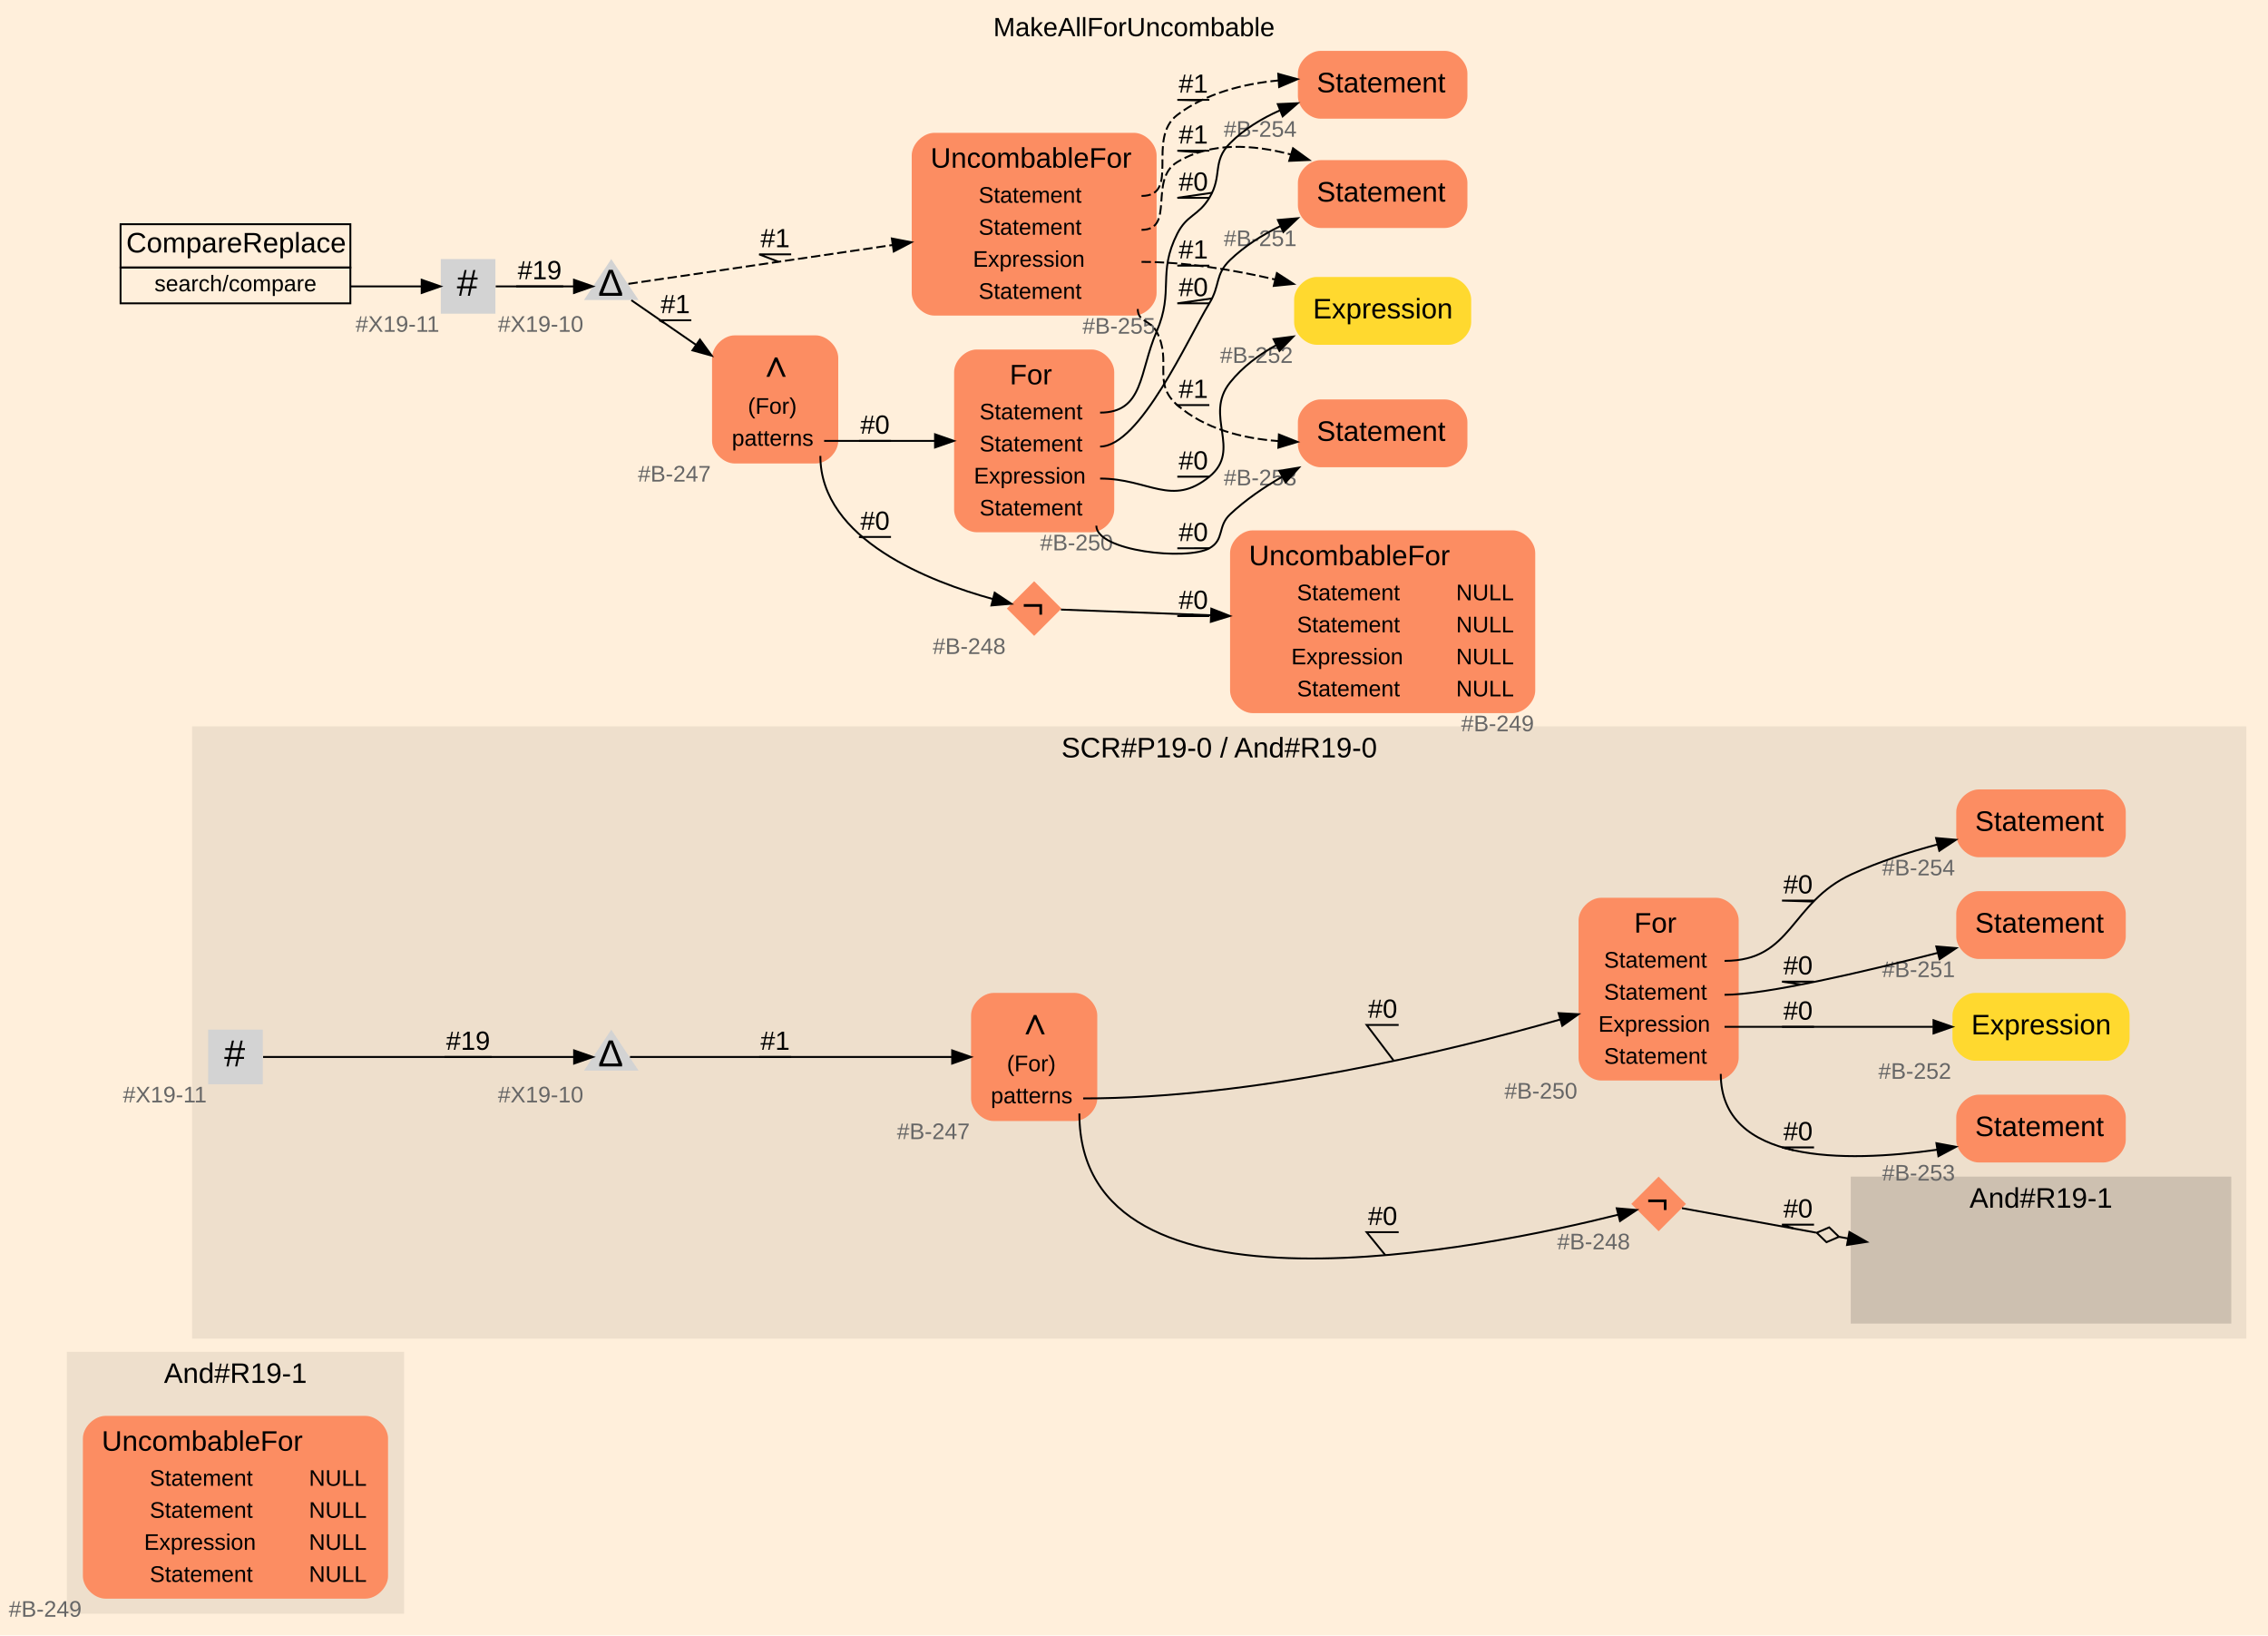
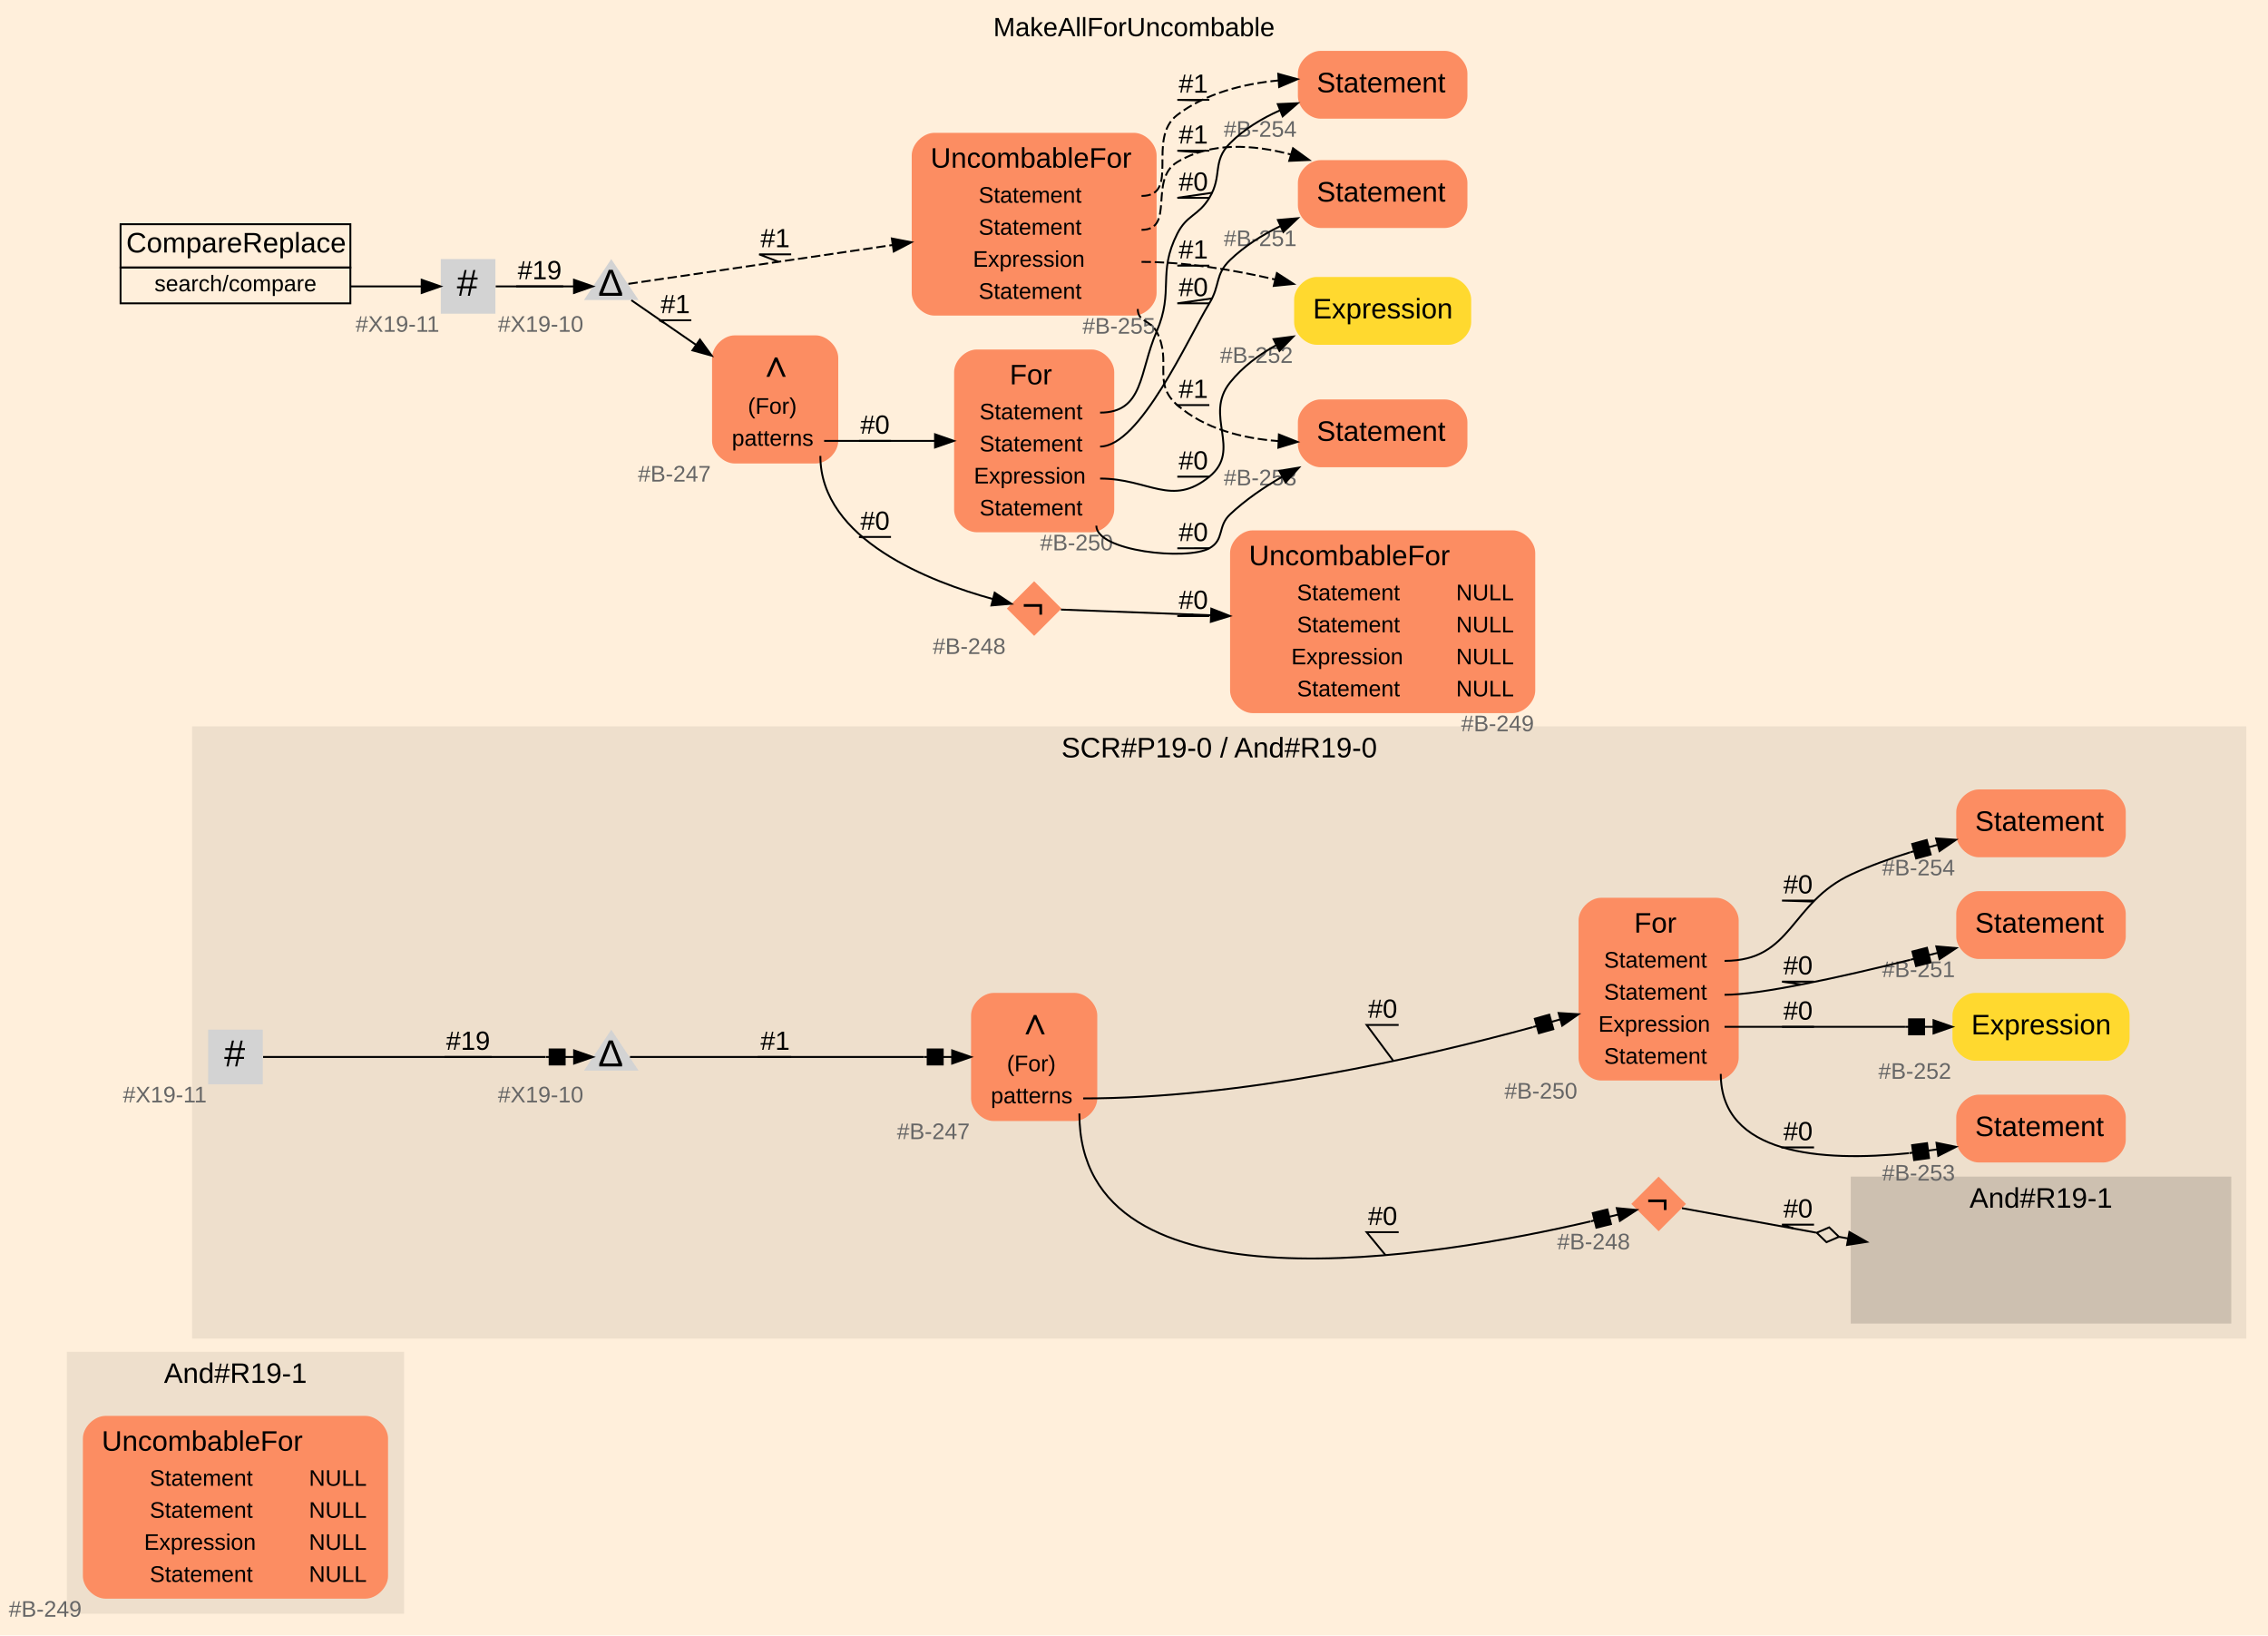
<svg xmlns="http://www.w3.org/2000/svg" width="1204pt" height="868pt" viewBox="0.00 0.00 1204.00 868.00">
  <g id="graph0" class="graph" transform="scale(1 1) rotate(0) translate(4 864)">
    <polygon fill="#ffefdb" stroke="transparent" points="-4,4 -4,-864 1200,-864 1200,4 -4,4" />
    <text text-anchor="middle" x="598" y="-844.8" font-family="Arial" font-size="14.00" fill="#000000">MakeAllForUncombable</text>
    <g id="clust1" class="cluster">
      <polygon fill="#eedfcc" stroke="#eedfcc" points="32,-8 32,-146 210,-146 210,-8 32,-8" />
      <text text-anchor="middle" x="121" y="-130" font-family="Arial" font-size="15.00" fill="#000000">And#R19-1</text>
    </g>
    <g id="clust2" class="cluster">
      <polygon fill="#eedfcc" stroke="#eedfcc" points="98.5,-154 98.5,-478 1188,-478 1188,-154 98.5,-154" />
      <text text-anchor="middle" x="643.25" y="-462" font-family="Arial" font-size="15.00" fill="#000000">SCR#P19-0 / And#R19-0</text>
    </g>
    <g id="clust3" class="cluster">
      <polygon fill="#cdc0b0" stroke="#cdc0b0" points="979,-162 979,-239 1180,-239 1180,-162 979,-162" />
      <text text-anchor="middle" x="1079.5" y="-223" font-family="Arial" font-size="15.00" fill="#000000">And#R19-1</text>
    </g>
    <g id="node1" class="node">
      <path fill="#fc8d62" stroke="transparent" d="M190,-112.5C190,-112.5 52,-112.5 52,-112.5 46,-112.5 40,-106.5 40,-100.5 40,-100.5 40,-27.5 40,-27.5 40,-21.5 46,-15.5 52,-15.5 52,-15.5 190,-15.5 190,-15.5 196,-15.5 202,-21.5 202,-27.5 202,-27.5 202,-100.5 202,-100.5 202,-106.5 196,-112.5 190,-112.5" />
      <text text-anchor="start" x="50" y="-94" font-family="Arial" font-size="15.00" fill="#000000">UncombableFor</text>
      <text text-anchor="start" x="75.5" y="-75.4" font-family="Arial" font-size="12.00" fill="#000000">Statement</text>
      <text text-anchor="start" x="160" y="-75.4" font-family="Arial" font-size="12.00" fill="#000000">NULL</text>
      <text text-anchor="start" x="75.5" y="-58.4" font-family="Arial" font-size="12.00" fill="#000000">Statement</text>
      <text text-anchor="start" x="160" y="-58.4" font-family="Arial" font-size="12.00" fill="#000000">NULL</text>
      <text text-anchor="start" x="72.5" y="-41.4" font-family="Arial" font-size="12.00" fill="#000000">Expression</text>
      <text text-anchor="start" x="160" y="-41.4" font-family="Arial" font-size="12.00" fill="#000000">NULL</text>
      <text text-anchor="start" x="75.5" y="-24.4" font-family="Arial" font-size="12.00" fill="#000000">Statement</text>
      <text text-anchor="start" x="160" y="-24.4" font-family="Arial" font-size="12.00" fill="#000000">NULL</text>
      <text text-anchor="middle" x="20" y="-5.9" font-family="Arial" font-size="12.00" fill="#666666">#B-249</text>
    </g>
    <g id="node2" class="node">
+       <path fill="#fc8d62" stroke="transparent" d="M1112.5,-391C1112.5,-391 1046.5,-391 1046.5,-391 1040.5,-391 1034.5,-385 1034.5,-379 1034.5,-379 1034.5,-367 1034.5,-367 1034.5,-361 1040.5,-355 1046.5,-355 1046.5,-355 1112.5,-355 1112.5,-355 1118.5,-355 1124.5,-361 1124.5,-367 1124.5,-367 1124.5,-379 1124.5,-379 1124.5,-385 1118.5,-391 1112.5,-391" />
+       <text text-anchor="start" x="1044.5" y="-369" font-family="Arial" font-size="15.00" fill="#000000">Statement</text>
+       <text text-anchor="middle" x="1014.5" y="-345.4" font-family="Arial" font-size="12.00" fill="#666666">#B-251</text>
+     </g>
+     <g id="node3" class="node">
+       <polygon fill="#d3d3d3" stroke="#000000" stroke-width="0" points="320.5,-317.5 306,-295.75 335,-295.75 320.5,-317.5" />
+       <text text-anchor="start" x="313.5" y="-298" font-family="Arial" font-size="20.00" fill="#000000">Δ</text>
+       <text text-anchor="middle" x="283" y="-278.9" font-family="Arial" font-size="12.00" fill="#666666">#X19-10</text>
+     </g>
+     <g id="node9" class="node">
+       <path fill="#fc8d62" stroke="transparent" d="M566.5,-337C566.5,-337 523.5,-337 523.5,-337 517.5,-337 511.5,-331 511.5,-325 511.5,-325 511.5,-281 511.5,-281 511.5,-275 517.5,-269 523.5,-269 523.5,-269 566.5,-269 566.5,-269 572.5,-269 578.5,-275 578.5,-281 578.5,-281 578.5,-325 578.5,-325 578.5,-331 572.5,-337 566.5,-337" />
+       <text text-anchor="start" x="535.5" y="-315" font-family="Arial" font-size="20.00" fill="#000000">∧</text>
+       <text text-anchor="start" x="530.5" y="-295.4" font-family="Arial" font-size="12.00" fill="#000000">(For)</text>
+       <text text-anchor="start" x="522" y="-278.4" font-family="Arial" font-size="12.00" fill="#000000">patterns</text>
+       <text text-anchor="middle" x="491.5" y="-259.4" font-family="Arial" font-size="12.00" fill="#666666">#B-247</text>
+     </g>
+     <g id="edge1" class="edge">
+       <path fill="none" stroke="#000000" d="M330.436,-303C357.223,-303 432.54,-303 486.363,-303" />
+       <polygon fill="#000000" stroke="#000000" points="501.465,-306.5 511.465,-303 501.465,-299.5 501.465,-306.5" />
+       <polyline fill="none" stroke="#000000" points="501.465,-303 496.465,-303 " />
+       <polygon fill="#000000" stroke="#000000" points="496.465,-299 496.465,-307 488.465,-307 488.465,-299 496.465,-299" />
+       <polyline fill="none" stroke="#000000" points="488.465,-303 486.465,-303 " />
+       <text text-anchor="middle" x="407.5" y="-306.8" font-family="Arial" font-size="14.00" fill="#000000">#1</text>
+       <polyline fill="none" stroke="#000000" points="416,-303 399,-303 398.24,-303 " />
+     </g>
+     <g id="node4" class="node">
+       <path fill="#fc8d62" stroke="transparent" d="M1112.5,-445C1112.5,-445 1046.5,-445 1046.5,-445 1040.5,-445 1034.5,-439 1034.5,-433 1034.5,-433 1034.5,-421 1034.5,-421 1034.5,-415 1040.5,-409 1046.5,-409 1046.5,-409 1112.5,-409 1112.5,-409 1118.5,-409 1124.5,-415 1124.5,-421 1124.5,-421 1124.5,-433 1124.5,-433 1124.5,-439 1118.5,-445 1112.5,-445" />
+       <text text-anchor="start" x="1044.5" y="-423" font-family="Arial" font-size="15.00" fill="#000000">Statement</text>
+       <text text-anchor="middle" x="1014.5" y="-399.4" font-family="Arial" font-size="12.00" fill="#666666">#B-254</text>
+     </g>
+     <g id="node5" class="node">
+       <path fill="#fc8d62" stroke="transparent" d="M1112.5,-283C1112.5,-283 1046.5,-283 1046.5,-283 1040.5,-283 1034.5,-277 1034.5,-271 1034.5,-271 1034.5,-259 1034.5,-259 1034.5,-253 1040.5,-247 1046.5,-247 1046.5,-247 1112.5,-247 1112.5,-247 1118.5,-247 1124.5,-253 1124.5,-259 1124.5,-259 1124.5,-271 1124.5,-271 1124.5,-277 1118.5,-283 1112.5,-283" />
+       <text text-anchor="start" x="1044.5" y="-261" font-family="Arial" font-size="15.00" fill="#000000">Statement</text>
+       <text text-anchor="middle" x="1014.5" y="-237.4" font-family="Arial" font-size="12.00" fill="#666666">#B-253</text>
+     </g>
+     <g id="node6" class="node">
      <polygon fill="#fc8d62" stroke="#000000" stroke-width="0" points="876.5,-239.5 862,-225 876.5,-210.5 891,-225 876.5,-239.5" />
      <text text-anchor="start" x="870" y="-220" font-family="Arial" font-size="20.00" fill="#000000">¬</text>
      <text text-anchor="middle" x="842" y="-200.9" font-family="Arial" font-size="12.00" fill="#666666">#B-248</text>
    </g>
    <g id="node11" class="node">
</g>
-     <g id="edge1" class="edge">
+     <g id="edge2" class="edge">
      <path fill="none" stroke="#000000" d="M888.893,-222.741C903.953,-219.996 930.975,-215.071 960.026,-209.776" />
      <polygon fill="#000000" stroke="#000000" points="977.781,-210.098 986.991,-204.861 976.526,-203.211 977.781,-210.098" />
      <polyline fill="none" stroke="#000000" points="977.153,-206.654 972.234,-207.551 " />
      <polygon fill="none" stroke="#000000" points="960.429,-209.703 965.614,-204.692 972.234,-207.551 967.049,-212.562 960.429,-209.703" />
      <text text-anchor="middle" x="950.5" y="-217.8" font-family="Arial" font-size="14.00" fill="#000000">#0</text>
      <polyline fill="none" stroke="#000000" points="959,-214 942,-214 948.582,-211.862 " />
-     </g>
-     <g id="node3" class="node">
-       <polygon fill="#d3d3d3" stroke="#000000" stroke-width="0" points="135.5,-317.5 106.5,-317.5 106.5,-288.5 135.5,-288.5 135.5,-317.5" />
-       <text text-anchor="start" x="115" y="-298" font-family="Arial" font-size="20.00" fill="#000000">#</text>
-       <text text-anchor="middle" x="83.5" y="-278.9" font-family="Arial" font-size="12.00" fill="#666666">#X19-11</text>
-     </g>
-     <g id="node4" class="node">
-       <polygon fill="#d3d3d3" stroke="#000000" stroke-width="0" points="320.5,-317.5 306,-295.75 335,-295.75 320.5,-317.5" />
-       <text text-anchor="start" x="313.5" y="-298" font-family="Arial" font-size="20.00" fill="#000000">Δ</text>
-       <text text-anchor="middle" x="283" y="-278.9" font-family="Arial" font-size="12.00" fill="#666666">#X19-10</text>
-     </g>
-     <g id="edge2" class="edge">
-       <path fill="none" stroke="#000000" d="M135.67,-303C170.962,-303 260.643,-303 300.676,-303" />
-       <polygon fill="#000000" stroke="#000000" points="300.773,-306.5 310.773,-303 300.773,-299.5 300.773,-306.5" />
-       <text text-anchor="middle" x="244.5" y="-306.8" font-family="Arial" font-size="14.00" fill="#000000">#19</text>
-       <polyline fill="none" stroke="#000000" points="257,-303 232,-303 244.566,-303 " />
-     </g>
-     <g id="node9" class="node">
-       <path fill="#fc8d62" stroke="transparent" d="M566.5,-337C566.5,-337 523.5,-337 523.5,-337 517.5,-337 511.5,-331 511.5,-325 511.5,-325 511.5,-281 511.5,-281 511.5,-275 517.5,-269 523.5,-269 523.5,-269 566.5,-269 566.5,-269 572.5,-269 578.5,-275 578.5,-281 578.5,-281 578.5,-325 578.5,-325 578.5,-331 572.5,-337 566.5,-337" />
-       <text text-anchor="start" x="535.5" y="-315" font-family="Arial" font-size="20.00" fill="#000000">∧</text>
-       <text text-anchor="start" x="530.5" y="-295.4" font-family="Arial" font-size="12.00" fill="#000000">(For)</text>
-       <text text-anchor="start" x="522" y="-278.4" font-family="Arial" font-size="12.00" fill="#000000">patterns</text>
-       <text text-anchor="middle" x="491.5" y="-259.4" font-family="Arial" font-size="12.00" fill="#666666">#B-247</text>
-     </g>
-     <g id="edge3" class="edge">
-       <path fill="none" stroke="#000000" d="M330.436,-303C359.792,-303 447.43,-303 501.192,-303" />
-       <polygon fill="#000000" stroke="#000000" points="501.465,-306.5 511.465,-303 501.465,-299.5 501.465,-306.5" />
-       <text text-anchor="middle" x="407.5" y="-306.8" font-family="Arial" font-size="14.00" fill="#000000">#1</text>
-       <polyline fill="none" stroke="#000000" points="416,-303 399,-303 406.473,-303 " />
-     </g>
-     <g id="node5" class="node">
-       <path fill="#fc8d62" stroke="transparent" d="M1112.5,-391C1112.5,-391 1046.5,-391 1046.5,-391 1040.5,-391 1034.5,-385 1034.5,-379 1034.5,-379 1034.5,-367 1034.5,-367 1034.5,-361 1040.5,-355 1046.5,-355 1046.5,-355 1112.5,-355 1112.5,-355 1118.5,-355 1124.5,-361 1124.5,-367 1124.5,-367 1124.5,-379 1124.5,-379 1124.5,-385 1118.5,-391 1112.5,-391" />
-       <text text-anchor="start" x="1044.5" y="-369" font-family="Arial" font-size="15.00" fill="#000000">Statement</text>
-       <text text-anchor="middle" x="1014.5" y="-345.4" font-family="Arial" font-size="12.00" fill="#666666">#B-251</text>
-     </g>
-     <g id="node6" class="node">
-       <path fill="#fc8d62" stroke="transparent" d="M1112.5,-445C1112.5,-445 1046.5,-445 1046.5,-445 1040.5,-445 1034.5,-439 1034.5,-433 1034.5,-433 1034.5,-421 1034.5,-421 1034.5,-415 1040.5,-409 1046.5,-409 1046.5,-409 1112.5,-409 1112.5,-409 1118.5,-409 1124.5,-415 1124.5,-421 1124.5,-421 1124.5,-433 1124.5,-433 1124.5,-439 1118.5,-445 1112.5,-445" />
-       <text text-anchor="start" x="1044.5" y="-423" font-family="Arial" font-size="15.00" fill="#000000">Statement</text>
-       <text text-anchor="middle" x="1014.5" y="-399.4" font-family="Arial" font-size="12.00" fill="#666666">#B-254</text>
    </g>
    <g id="node7" class="node">
      <path fill="#fc8d62" stroke="transparent" d="M907,-387.5C907,-387.5 846,-387.5 846,-387.5 840,-387.5 834,-381.5 834,-375.5 834,-375.5 834,-302.5 834,-302.5 834,-296.5 840,-290.5 846,-290.5 846,-290.5 907,-290.5 907,-290.5 913,-290.5 919,-296.5 919,-302.5 919,-302.5 919,-375.5 919,-375.5 919,-381.5 913,-387.5 907,-387.5" />
      <text text-anchor="start" x="863.5" y="-369" font-family="Arial" font-size="15.00" fill="#000000">For</text>
      <text text-anchor="start" x="847.5" y="-350.4" font-family="Arial" font-size="12.00" fill="#000000">Statement</text>
      <text text-anchor="start" x="847.5" y="-333.4" font-family="Arial" font-size="12.00" fill="#000000">Statement</text>
      <text text-anchor="start" x="844.5" y="-316.4" font-family="Arial" font-size="12.00" fill="#000000">Expression</text>
      <text text-anchor="start" x="847.5" y="-299.4" font-family="Arial" font-size="12.00" fill="#000000">Statement</text>
      <text text-anchor="middle" x="814" y="-280.9" font-family="Arial" font-size="12.00" fill="#666666">#B-250</text>
    </g>
-     <g id="edge5" class="edge">
-       <path fill="none" stroke="#000000" d="M911.5,-336C933.228,-336 984.528,-347.953 1024.766,-358.271" />
-       <polygon fill="#000000" stroke="#000000" points="1023.913,-361.665 1034.471,-360.782 1025.666,-354.889 1023.913,-361.665" />
+     <g id="edge4" class="edge">
+       <path fill="none" stroke="#000000" d="M911.5,-336C930.655,-336 972.795,-345.29 1010.077,-354.56" />
+       <polygon fill="#000000" stroke="#000000" points="1023.916,-361.702 1034.471,-360.782 1025.646,-354.919 1023.916,-361.702" />
+       <polyline fill="none" stroke="#000000" points="1024.781,-358.311 1019.936,-357.075 " />
+       <polygon fill="#000000" stroke="#000000" points="1020.925,-353.199 1018.947,-360.951 1011.196,-358.973 1013.173,-351.222 1020.925,-353.199" />
+       <polyline fill="none" stroke="#000000" points="1012.184,-355.098 1010.246,-354.603 " />
      <text text-anchor="middle" x="950.5" y="-346.8" font-family="Arial" font-size="14.00" fill="#000000">#0</text>
-       <polyline fill="none" stroke="#000000" points="959,-343 942,-343 952.201,-341.452 " />
-     </g>
-     <g id="edge4" class="edge">
-       <path fill="none" stroke="#000000" d="M911.5,-354C947.804,-354 946.006,-384.855 979,-400 993.277,-406.553 1009.45,-411.77 1024.584,-415.802" />
-       <polygon fill="#000000" stroke="#000000" points="1023.795,-419.212 1034.349,-418.282 1025.518,-412.428 1023.795,-419.212" />
+       <polyline fill="none" stroke="#000000" points="959,-343 942,-343 952.349,-341.481 " />
+     </g>
+     <g id="edge3" class="edge">
+       <path fill="none" stroke="#000000" d="M911.5,-354C947.804,-354 946.006,-384.855 979,-400 988.79,-404.494 999.472,-408.359 1010.098,-411.645" />
+       <polygon fill="#000000" stroke="#000000" points="1023.779,-419.018 1034.349,-418.282 1025.628,-412.266 1023.779,-419.018" />
+       <polyline fill="none" stroke="#000000" points="1024.704,-415.642 1019.881,-414.322 " />
+       <polygon fill="#000000" stroke="#000000" points="1020.937,-410.464 1018.825,-418.18 1011.109,-416.068 1013.221,-408.352 1020.937,-410.464" />
+       <polyline fill="none" stroke="#000000" points="1012.165,-412.21 1010.236,-411.682 " />
      <text text-anchor="middle" x="950.5" y="-389.8" font-family="Arial" font-size="14.00" fill="#000000">#0</text>
      <polyline fill="none" stroke="#000000" points="959,-386 942,-386 958.706,-385.479 " />
    </g>
-     <g id="node8" class="node">
-       <path fill="#fc8d62" stroke="transparent" d="M1112.5,-283C1112.5,-283 1046.5,-283 1046.5,-283 1040.5,-283 1034.5,-277 1034.5,-271 1034.5,-271 1034.5,-259 1034.5,-259 1034.5,-253 1040.5,-247 1046.5,-247 1046.5,-247 1112.5,-247 1112.5,-247 1118.5,-247 1124.5,-253 1124.5,-259 1124.5,-259 1124.5,-271 1124.5,-271 1124.5,-277 1118.5,-283 1112.5,-283" />
-       <text text-anchor="start" x="1044.5" y="-261" font-family="Arial" font-size="15.00" fill="#000000">Statement</text>
-       <text text-anchor="middle" x="1014.5" y="-237.4" font-family="Arial" font-size="12.00" fill="#666666">#B-253</text>
-     </g>
-     <g id="edge7" class="edge">
-       <path fill="none" stroke="#000000" d="M909.5,-294C909.5,-246.522 974.729,-246.736 1024.377,-253.775" />
-       <polygon fill="#000000" stroke="#000000" points="1023.974,-257.254 1034.389,-255.313 1025.037,-250.335 1023.974,-257.254" />
+     <g id="edge6" class="edge">
+       <path fill="none" stroke="#000000" d="M909.5,-294C909.5,-251.181 962.556,-247.153 1009.388,-251.939" />
+       <polygon fill="#000000" stroke="#000000" points="1024.011,-257.444 1034.389,-255.313 1024.947,-250.507 1024.011,-257.444" />
+       <polyline fill="none" stroke="#000000" points="1024.479,-253.976 1019.524,-253.307 " />
+       <polygon fill="#000000" stroke="#000000" points="1020.059,-249.343 1018.989,-257.271 1011.061,-256.2 1012.131,-248.272 1020.059,-249.343" />
+       <polyline fill="none" stroke="#000000" points="1011.596,-252.237 1009.614,-251.969 " />
      <text text-anchor="middle" x="950.5" y="-258.8" font-family="Arial" font-size="14.00" fill="#000000">#0</text>
-       <polyline fill="none" stroke="#000000" points="959,-255 942,-255 948.057,-253.503 " />
+       <polyline fill="none" stroke="#000000" points="959,-255 942,-255 941.854,-255.126 " />
    </g>
    <g id="node10" class="node">
      <path fill="#ffd92f" stroke="transparent" d="M1114.5,-337C1114.5,-337 1044.5,-337 1044.5,-337 1038.5,-337 1032.5,-331 1032.5,-325 1032.5,-325 1032.5,-313 1032.5,-313 1032.5,-307 1038.5,-301 1044.5,-301 1044.5,-301 1114.5,-301 1114.5,-301 1120.5,-301 1126.5,-307 1126.5,-313 1126.5,-313 1126.5,-325 1126.5,-325 1126.5,-331 1120.5,-337 1114.5,-337" />
      <text text-anchor="start" x="1042.5" y="-315" font-family="Arial" font-size="15.00" fill="#000000">Expression</text>
      <text text-anchor="middle" x="1012.5" y="-291.4" font-family="Arial" font-size="12.00" fill="#666666">#B-252</text>
    </g>
-     <g id="edge6" class="edge">
-       <path fill="none" stroke="#000000" d="M911.5,-319C948.346,-319 989.737,-319 1022.215,-319" />
+     <g id="edge5" class="edge">
+       <path fill="none" stroke="#000000" d="M911.5,-319C942.923,-319 977.651,-319 1007.338,-319" />
      <polygon fill="#000000" stroke="#000000" points="1022.43,-322.5 1032.43,-319 1022.43,-315.5 1022.43,-322.5" />
+       <polyline fill="none" stroke="#000000" points="1022.43,-319 1017.43,-319 " />
+       <polygon fill="#000000" stroke="#000000" points="1017.43,-315 1017.43,-323 1009.43,-323 1009.43,-315 1017.43,-315" />
+       <polyline fill="none" stroke="#000000" points="1009.43,-319 1007.43,-319 " />
      <text text-anchor="middle" x="950.5" y="-322.8" font-family="Arial" font-size="14.00" fill="#000000">#0</text>
-       <polyline fill="none" stroke="#000000" points="959,-319 942,-319 950.562,-319 " />
+       <polyline fill="none" stroke="#000000" points="959,-319 942,-319 950.49,-319 " />
+     </g>
+     <g id="node8" class="node">
+       <polygon fill="#d3d3d3" stroke="#000000" stroke-width="0" points="135.5,-317.5 106.5,-317.5 106.5,-288.5 135.5,-288.5 135.5,-317.5" />
+       <text text-anchor="start" x="115" y="-298" font-family="Arial" font-size="20.00" fill="#000000">#</text>
+       <text text-anchor="middle" x="83.5" y="-278.9" font-family="Arial" font-size="12.00" fill="#666666">#X19-11</text>
+     </g>
+     <g id="edge7" class="edge">
+       <path fill="none" stroke="#000000" d="M135.67,-303C167.032,-303 241.346,-303 285.601,-303" />
+       <polygon fill="#000000" stroke="#000000" points="300.773,-306.5 310.773,-303 300.773,-299.5 300.773,-306.5" />
+       <polyline fill="none" stroke="#000000" points="300.773,-303 295.773,-303 " />
+       <polygon fill="#000000" stroke="#000000" points="295.773,-299 295.773,-307 287.773,-307 287.773,-299 295.773,-299" />
+       <polyline fill="none" stroke="#000000" points="287.773,-303 285.773,-303 " />
+       <text text-anchor="middle" x="244.5" y="-306.8" font-family="Arial" font-size="14.00" fill="#000000">#19</text>
+       <polyline fill="none" stroke="#000000" points="257,-303 232,-303 244.695,-303 " />
    </g>
    <g id="edge8" class="edge">
-       <path fill="none" stroke="#000000" d="M569,-273C569,-157.089 784.931,-201.734 854.9,-219.244" />
-       <polygon fill="#000000" stroke="#000000" points="854.265,-222.694 864.821,-221.792 856.006,-215.914 854.265,-222.694" />
+       <path fill="none" stroke="#000000" d="M569,-273C569,-164.244 759.096,-196.834 840.36,-215.735" />
+       <polygon fill="#000000" stroke="#000000" points="854.273,-222.786 864.821,-221.792 855.956,-215.991 854.273,-222.786" />
+       <polyline fill="none" stroke="#000000" points="855.114,-219.389 850.261,-218.187 " />
+       <polygon fill="#000000" stroke="#000000" points="851.222,-214.304 849.299,-222.07 841.534,-220.147 843.457,-212.381 851.222,-214.304" />
+       <polyline fill="none" stroke="#000000" points="842.495,-216.264 840.554,-215.783 " />
      <text text-anchor="middle" x="730" y="-213.8" font-family="Arial" font-size="14.00" fill="#000000">#0</text>
-       <polyline fill="none" stroke="#000000" points="738.5,-210 721.5,-210 731.431,-197.798 " />
+       <polyline fill="none" stroke="#000000" points="738.5,-210 721.5,-210 731.533,-197.807 " />
    </g>
    <g id="edge9" class="edge">
-       <path fill="none" stroke="#000000" d="M571,-281C661.26,-281 763.929,-305.739 824.3,-322.903" />
-       <polygon fill="#000000" stroke="#000000" points="823.401,-326.286 833.98,-325.694 825.341,-319.56 823.401,-326.286" />
+       <path fill="none" stroke="#000000" d="M571,-281C654.374,-281 748.336,-302.108 809.769,-318.857" />
+       <polygon fill="#000000" stroke="#000000" points="823.405,-326.344 833.98,-325.694 825.307,-319.608 823.405,-326.344" />
+       <polyline fill="none" stroke="#000000" points="824.356,-322.976 819.544,-321.617 " />
+       <polygon fill="#000000" stroke="#000000" points="820.631,-317.768 818.457,-325.467 810.758,-323.293 812.932,-315.594 820.631,-317.768" />
+       <polyline fill="none" stroke="#000000" points="811.845,-319.443 809.92,-318.9 " />
      <text text-anchor="middle" x="730" y="-323.8" font-family="Arial" font-size="14.00" fill="#000000">#0</text>
-       <polyline fill="none" stroke="#000000" points="738.5,-320 721.5,-320 735.953,-300.929 " />
+       <polyline fill="none" stroke="#000000" points="738.5,-320 721.5,-320 735.713,-300.878 " />
    </g>
    <g id="node12" class="node">
      <polygon fill="#ffefdb" stroke="transparent" points="190,-749 52,-749 52,-699 190,-699 190,-749" />
      <polygon fill="none" stroke="#000000" points="60,-722 60,-745 182,-745 182,-722 60,-722" />
      <text text-anchor="start" x="63" y="-730" font-family="Arial" font-size="15.00" fill="#000000">CompareReplace</text>
      <polygon fill="none" stroke="#000000" points="60,-703 60,-722 182,-722 182,-703 60,-703" />
      <text text-anchor="start" x="78" y="-709.4" font-family="Arial" font-size="12.00" fill="#000000">search/compare</text>
    </g>
    <g id="node13" class="node">
      <polygon fill="#d3d3d3" stroke="#000000" stroke-width="0" points="259,-726.5 230,-726.5 230,-697.5 259,-697.5 259,-726.5" />
      <text text-anchor="start" x="238.5" y="-707" font-family="Arial" font-size="20.00" fill="#000000">#</text>
      <text text-anchor="middle" x="207" y="-687.9" font-family="Arial" font-size="12.00" fill="#666666">#X19-11</text>
    </g>
    <g id="edge10" class="edge">
      <path fill="none" stroke="#000000" d="M182,-712C194.416,-712 208.22,-712 219.69,-712" />
      <polygon fill="#000000" stroke="#000000" points="219.851,-715.5 229.851,-712 219.851,-708.5 219.851,-715.5" />
    </g>
    <g id="node14" class="node">
      <polygon fill="#d3d3d3" stroke="#000000" stroke-width="0" points="320.5,-726.5 306,-704.75 335,-704.75 320.5,-726.5" />
      <text text-anchor="start" x="313.5" y="-707" font-family="Arial" font-size="20.00" fill="#000000">Δ</text>
      <text text-anchor="middle" x="283" y="-687.9" font-family="Arial" font-size="12.00" fill="#666666">#X19-10</text>
    </g>
    <g id="edge11" class="edge">
      <path fill="none" stroke="#000000" d="M259.154,-712C270.897,-712 287.497,-712 300.468,-712" />
      <polygon fill="#000000" stroke="#000000" points="300.72,-715.5 310.72,-712 300.72,-708.5 300.72,-715.5" />
      <text text-anchor="middle" x="282.5" y="-715.8" font-family="Arial" font-size="14.00" fill="#000000">#19</text>
      <polyline fill="none" stroke="#000000" points="295,-712 270,-712 282.751,-712 " />
    </g>
    <g id="node15" class="node">
      <path fill="#fc8d62" stroke="transparent" d="M429,-686C429,-686 386,-686 386,-686 380,-686 374,-680 374,-674 374,-674 374,-630 374,-630 374,-624 380,-618 386,-618 386,-618 429,-618 429,-618 435,-618 441,-624 441,-630 441,-630 441,-674 441,-674 441,-680 435,-686 429,-686" />
      <text text-anchor="start" x="398" y="-664" font-family="Arial" font-size="20.00" fill="#000000">∧</text>
      <text text-anchor="start" x="393" y="-644.4" font-family="Arial" font-size="12.00" fill="#000000">(For)</text>
      <text text-anchor="start" x="384.5" y="-627.4" font-family="Arial" font-size="12.00" fill="#000000">patterns</text>
      <text text-anchor="middle" x="354" y="-608.4" font-family="Arial" font-size="12.00" fill="#666666">#B-247</text>
    </g>
    <g id="edge12" class="edge">
      <path fill="none" stroke="#000000" d="M331.168,-704.643C339.878,-698.636 352.786,-689.734 365.52,-680.952" />
      <polygon fill="#000000" stroke="#000000" points="367.572,-683.788 373.817,-675.23 363.598,-678.026 367.572,-683.788" />
      <text text-anchor="middle" x="354.5" y="-697.8" font-family="Arial" font-size="14.00" fill="#000000">#1</text>
      <polyline fill="none" stroke="#000000" points="363,-694 346,-694 348.509,-692.683 " />
    </g>
    <g id="node23" class="node">
      <path fill="#fc8d62" stroke="transparent" d="M598,-793.5C598,-793.5 492,-793.5 492,-793.5 486,-793.5 480,-787.5 480,-781.5 480,-781.5 480,-708.5 480,-708.5 480,-702.5 486,-696.5 492,-696.5 492,-696.5 598,-696.5 598,-696.5 604,-696.5 610,-702.5 610,-708.5 610,-708.5 610,-781.5 610,-781.5 610,-787.5 604,-793.5 598,-793.5" />
      <text text-anchor="start" x="490" y="-775" font-family="Arial" font-size="15.00" fill="#000000">UncombableFor</text>
      <text text-anchor="start" x="515.5" y="-756.4" font-family="Arial" font-size="12.00" fill="#000000">Statement</text>
      <text text-anchor="start" x="515.5" y="-739.4" font-family="Arial" font-size="12.00" fill="#000000">Statement</text>
      <text text-anchor="start" x="512.5" y="-722.4" font-family="Arial" font-size="12.00" fill="#000000">Expression</text>
      <text text-anchor="start" x="515.5" y="-705.4" font-family="Arial" font-size="12.00" fill="#000000">Statement</text>
      <text text-anchor="middle" x="590" y="-686.9" font-family="Arial" font-size="12.00" fill="#666666">#B-255</text>
    </g>
    <g id="edge13" class="edge">
      <path fill="none" stroke="#000000" stroke-dasharray="5,2" d="M329.579,-713.335C353.045,-716.784 417.536,-726.264 469.885,-733.958" />
      <polygon fill="#000000" stroke="#000000" points="469.438,-737.43 479.84,-735.422 470.456,-730.505 469.438,-737.43" />
      <text text-anchor="middle" x="407.5" y="-732.8" font-family="Arial" font-size="14.00" fill="#000000">#1</text>
      <polyline fill="none" stroke="#000000" points="416,-729 399,-729 409.307,-725.054 " />
    </g>
    <g id="node16" class="node">
      <polygon fill="#fc8d62" stroke="#000000" stroke-width="0" points="545,-555.5 530.5,-541 545,-526.5 559.5,-541 545,-555.5" />
      <text text-anchor="start" x="538.5" y="-536" font-family="Arial" font-size="20.00" fill="#000000">¬</text>
      <text text-anchor="middle" x="510.5" y="-516.9" font-family="Arial" font-size="12.00" fill="#666666">#B-248</text>
    </g>
    <g id="edge14" class="edge">
      <path fill="none" stroke="#000000" d="M431.5,-622C431.5,-577.438 490.184,-555.081 523.158,-546.036" />
      <polygon fill="#000000" stroke="#000000" points="524.033,-549.425 532.854,-543.556 522.298,-542.643 524.033,-549.425" />
      <text text-anchor="middle" x="460.5" y="-582.8" font-family="Arial" font-size="14.00" fill="#000000">#0</text>
      <polyline fill="none" stroke="#000000" points="469,-579 452,-579 454.111,-578.747 " />
    </g>
    <g id="node18" class="node">
      <path fill="#fc8d62" stroke="transparent" d="M575.5,-678.5C575.5,-678.5 514.5,-678.5 514.5,-678.5 508.5,-678.5 502.5,-672.5 502.5,-666.5 502.5,-666.5 502.5,-593.5 502.5,-593.5 502.5,-587.5 508.5,-581.5 514.5,-581.5 514.5,-581.5 575.5,-581.5 575.5,-581.5 581.5,-581.5 587.5,-587.5 587.5,-593.5 587.5,-593.5 587.5,-666.5 587.5,-666.5 587.5,-672.5 581.5,-678.5 575.5,-678.5" />
      <text text-anchor="start" x="532" y="-660" font-family="Arial" font-size="15.00" fill="#000000">For</text>
      <text text-anchor="start" x="516" y="-641.4" font-family="Arial" font-size="12.00" fill="#000000">Statement</text>
      <text text-anchor="start" x="516" y="-624.4" font-family="Arial" font-size="12.00" fill="#000000">Statement</text>
      <text text-anchor="start" x="513" y="-607.4" font-family="Arial" font-size="12.00" fill="#000000">Expression</text>
      <text text-anchor="start" x="516" y="-590.4" font-family="Arial" font-size="12.00" fill="#000000">Statement</text>
      <text text-anchor="middle" x="567.5" y="-571.9" font-family="Arial" font-size="12.00" fill="#666666">#B-250</text>
    </g>
    <g id="edge15" class="edge">
      <path fill="none" stroke="#000000" d="M433.5,-630C452.691,-630 473.741,-630 492.331,-630" />
      <polygon fill="#000000" stroke="#000000" points="492.378,-633.5 502.378,-630 492.378,-626.5 492.378,-633.5" />
      <text text-anchor="middle" x="460.5" y="-633.8" font-family="Arial" font-size="14.00" fill="#000000">#0</text>
      <polyline fill="none" stroke="#000000" points="469,-630 452,-630 460.331,-630 " />
    </g>
    <g id="node17" class="node">
      <path fill="#fc8d62" stroke="transparent" d="M799,-582.5C799,-582.5 661,-582.5 661,-582.5 655,-582.5 649,-576.5 649,-570.5 649,-570.5 649,-497.5 649,-497.5 649,-491.5 655,-485.5 661,-485.5 661,-485.5 799,-485.5 799,-485.5 805,-485.5 811,-491.5 811,-497.5 811,-497.5 811,-570.5 811,-570.5 811,-576.5 805,-582.5 799,-582.5" />
      <text text-anchor="start" x="659" y="-564" font-family="Arial" font-size="15.00" fill="#000000">UncombableFor</text>
      <text text-anchor="start" x="684.5" y="-545.4" font-family="Arial" font-size="12.00" fill="#000000">Statement</text>
      <text text-anchor="start" x="769" y="-545.4" font-family="Arial" font-size="12.00" fill="#000000">NULL</text>
      <text text-anchor="start" x="684.5" y="-528.4" font-family="Arial" font-size="12.00" fill="#000000">Statement</text>
      <text text-anchor="start" x="769" y="-528.4" font-family="Arial" font-size="12.00" fill="#000000">NULL</text>
      <text text-anchor="start" x="681.5" y="-511.4" font-family="Arial" font-size="12.00" fill="#000000">Expression</text>
      <text text-anchor="start" x="769" y="-511.4" font-family="Arial" font-size="12.00" fill="#000000">NULL</text>
      <text text-anchor="start" x="684.5" y="-494.4" font-family="Arial" font-size="12.00" fill="#000000">Statement</text>
      <text text-anchor="start" x="769" y="-494.4" font-family="Arial" font-size="12.00" fill="#000000">NULL</text>
      <text text-anchor="middle" x="791" y="-475.9" font-family="Arial" font-size="12.00" fill="#666666">#B-249</text>
    </g>
    <g id="edge16" class="edge">
      <path fill="none" stroke="#000000" d="M559.21,-540.462C576.693,-539.801 607.883,-538.621 638.868,-537.448" />
      <polygon fill="#000000" stroke="#000000" points="639.043,-540.944 648.904,-537.068 638.778,-533.949 639.043,-540.944" />
      <text text-anchor="middle" x="629.5" y="-540.8" font-family="Arial" font-size="14.00" fill="#000000">#0</text>
      <polyline fill="none" stroke="#000000" points="638,-537 621,-537 629.436,-537.805 " />
    </g>
    <g id="node19" class="node">
      <path fill="#fc8d62" stroke="transparent" d="M763,-837C763,-837 697,-837 697,-837 691,-837 685,-831 685,-825 685,-825 685,-813 685,-813 685,-807 691,-801 697,-801 697,-801 763,-801 763,-801 769,-801 775,-807 775,-813 775,-813 775,-825 775,-825 775,-831 769,-837 763,-837" />
      <text text-anchor="start" x="695" y="-815" font-family="Arial" font-size="15.00" fill="#000000">Statement</text>
      <text text-anchor="middle" x="665" y="-791.4" font-family="Arial" font-size="12.00" fill="#666666">#B-254</text>
    </g>
    <g id="edge17" class="edge">
      <path fill="none" stroke="#000000" d="M580,-645C603.303,-645 600.737,-666.618 610,-688 619.39,-709.676 610.319,-718.93 621,-740 626.124,-750.107 632.114,-749.318 638,-759 645.161,-770.779 639.267,-778.238 649,-788 656.412,-795.434 665.794,-801.118 675.524,-805.454" />
      <polygon fill="#000000" stroke="#000000" points="674.322,-808.743 684.907,-809.211 676.924,-802.245 674.322,-808.743" />
      <text text-anchor="middle" x="629.5" y="-762.8" font-family="Arial" font-size="14.00" fill="#000000">#0</text>
      <polyline fill="none" stroke="#000000" points="638,-759 621,-759 639.453,-761.685 " />
    </g>
    <g id="node20" class="node">
      <path fill="#fc8d62" stroke="transparent" d="M763,-779C763,-779 697,-779 697,-779 691,-779 685,-773 685,-767 685,-767 685,-755 685,-755 685,-749 691,-743 697,-743 697,-743 763,-743 763,-743 769,-743 775,-749 775,-755 775,-755 775,-767 775,-767 775,-773 769,-779 763,-779" />
      <text text-anchor="start" x="695" y="-757" font-family="Arial" font-size="15.00" fill="#000000">Statement</text>
      <text text-anchor="middle" x="665" y="-733.4" font-family="Arial" font-size="12.00" fill="#666666">#B-251</text>
    </g>
    <g id="edge18" class="edge">
      <path fill="none" stroke="#000000" d="M580,-627C601.245,-627 626.914,-684.877 638,-703 643.913,-712.666 640.836,-718.142 649,-726 656.611,-733.326 666,-739.245 675.656,-743.983" />
      <polygon fill="#000000" stroke="#000000" points="674.391,-747.252 684.946,-748.171 677.268,-740.87 674.391,-747.252" />
      <text text-anchor="middle" x="629.5" y="-706.8" font-family="Arial" font-size="14.00" fill="#000000">#0</text>
      <polyline fill="none" stroke="#000000" points="638,-703 621,-703 639.443,-705.614 " />
    </g>
    <g id="node21" class="node">
      <path fill="#ffd92f" stroke="transparent" d="M765,-717C765,-717 695,-717 695,-717 689,-717 683,-711 683,-705 683,-705 683,-693 683,-693 683,-687 689,-681 695,-681 695,-681 765,-681 765,-681 771,-681 777,-687 777,-693 777,-693 777,-705 777,-705 777,-711 771,-717 765,-717" />
      <text text-anchor="start" x="693" y="-695" font-family="Arial" font-size="15.00" fill="#000000">Expression</text>
      <text text-anchor="middle" x="663" y="-671.4" font-family="Arial" font-size="12.00" fill="#666666">#B-252</text>
    </g>
    <g id="edge19" class="edge">
      <path fill="none" stroke="#000000" d="M580,-610C605.782,-610 618.046,-594.674 638,-611 655.61,-625.409 634.793,-643.227 649,-661 655.541,-669.183 664.258,-675.692 673.55,-680.841" />
      <polygon fill="#000000" stroke="#000000" points="672.075,-684.017 682.583,-685.371 675.213,-677.76 672.075,-684.017" />
      <text text-anchor="middle" x="629.5" y="-614.8" font-family="Arial" font-size="14.00" fill="#000000">#0</text>
      <polyline fill="none" stroke="#000000" points="638,-611 621,-611 638.052,-611.042 " />
    </g>
    <g id="node22" class="node">
      <path fill="#fc8d62" stroke="transparent" d="M763,-652C763,-652 697,-652 697,-652 691,-652 685,-646 685,-640 685,-640 685,-628 685,-628 685,-622 691,-616 697,-616 697,-616 763,-616 763,-616 769,-616 775,-622 775,-628 775,-628 775,-640 775,-640 775,-646 769,-652 763,-652" />
      <text text-anchor="start" x="695" y="-630" font-family="Arial" font-size="15.00" fill="#000000">Statement</text>
      <text text-anchor="middle" x="665" y="-606.4" font-family="Arial" font-size="12.00" fill="#666666">#B-253</text>
    </g>
    <g id="edge20" class="edge">
      <path fill="none" stroke="#000000" d="M578,-585C578,-571.403 626.14,-566.349 638,-573 646.177,-577.586 642.173,-584.574 649,-591 657.077,-598.603 666.758,-605.252 676.57,-610.904" />
      <polygon fill="#000000" stroke="#000000" points="675.121,-614.1 685.577,-615.813 678.471,-607.954 675.121,-614.1" />
      <text text-anchor="middle" x="629.5" y="-576.8" font-family="Arial" font-size="14.00" fill="#000000">#0</text>
      <polyline fill="none" stroke="#000000" points="638,-573 621,-573 638.048,-573.027 " />
    </g>
    <g id="edge21" class="edge">
      <path fill="none" stroke="#000000" stroke-dasharray="5,2" d="M602,-760C622.894,-760 604.37,-790.351 621,-803 636.157,-814.528 656.011,-819.509 674.616,-821.292" />
      <polygon fill="#000000" stroke="#000000" points="674.574,-824.797 684.786,-821.975 675.043,-817.813 674.574,-824.797" />
      <text text-anchor="middle" x="629.5" y="-814.8" font-family="Arial" font-size="14.00" fill="#000000">#1</text>
      <polyline fill="none" stroke="#000000" points="638,-811 621,-811 633.558,-810.668 " />
    </g>
    <g id="edge22" class="edge">
      <path fill="none" stroke="#000000" stroke-dasharray="5,2" d="M602,-742C620.092,-742 605.507,-768.658 621,-778 638.89,-788.787 661.322,-787.296 681.178,-782.031" />
      <polygon fill="#000000" stroke="#000000" points="682.419,-785.313 690.987,-779.081 680.403,-778.609 682.419,-785.313" />
      <text text-anchor="middle" x="629.5" y="-787.8" font-family="Arial" font-size="14.00" fill="#000000">#1</text>
      <polyline fill="none" stroke="#000000" points="638,-784 621,-784 632.404,-783.125 " />
    </g>
    <g id="edge23" class="edge">
      <path fill="none" stroke="#000000" stroke-dasharray="5,2" d="M602,-725C625.499,-725 650.948,-720.74 672.917,-715.668" />
      <polygon fill="#000000" stroke="#000000" points="673.848,-719.044 682.747,-713.293 672.204,-712.24 673.848,-719.044" />
      <text text-anchor="middle" x="629.5" y="-726.8" font-family="Arial" font-size="14.00" fill="#000000">#1</text>
      <polyline fill="none" stroke="#000000" points="638,-723 621,-723 628.405,-723.447 " />
    </g>
    <g id="edge24" class="edge">
      <path fill="none" stroke="#000000" stroke-dasharray="5,2" d="M600,-700C600,-693.058 606.764,-694.142 610,-688 618.393,-672.066 607.417,-660.825 621,-649 635.594,-636.295 655.704,-631.296 674.681,-629.894" />
      <polygon fill="#000000" stroke="#000000" points="674.922,-633.386 684.764,-629.462 674.623,-626.393 674.922,-633.386" />
      <text text-anchor="middle" x="629.5" y="-652.8" font-family="Arial" font-size="14.00" fill="#000000">#1</text>
      <polyline fill="none" stroke="#000000" points="638,-649 621,-649 622.384,-647.831 " />
    </g>
  </g>
</svg>
